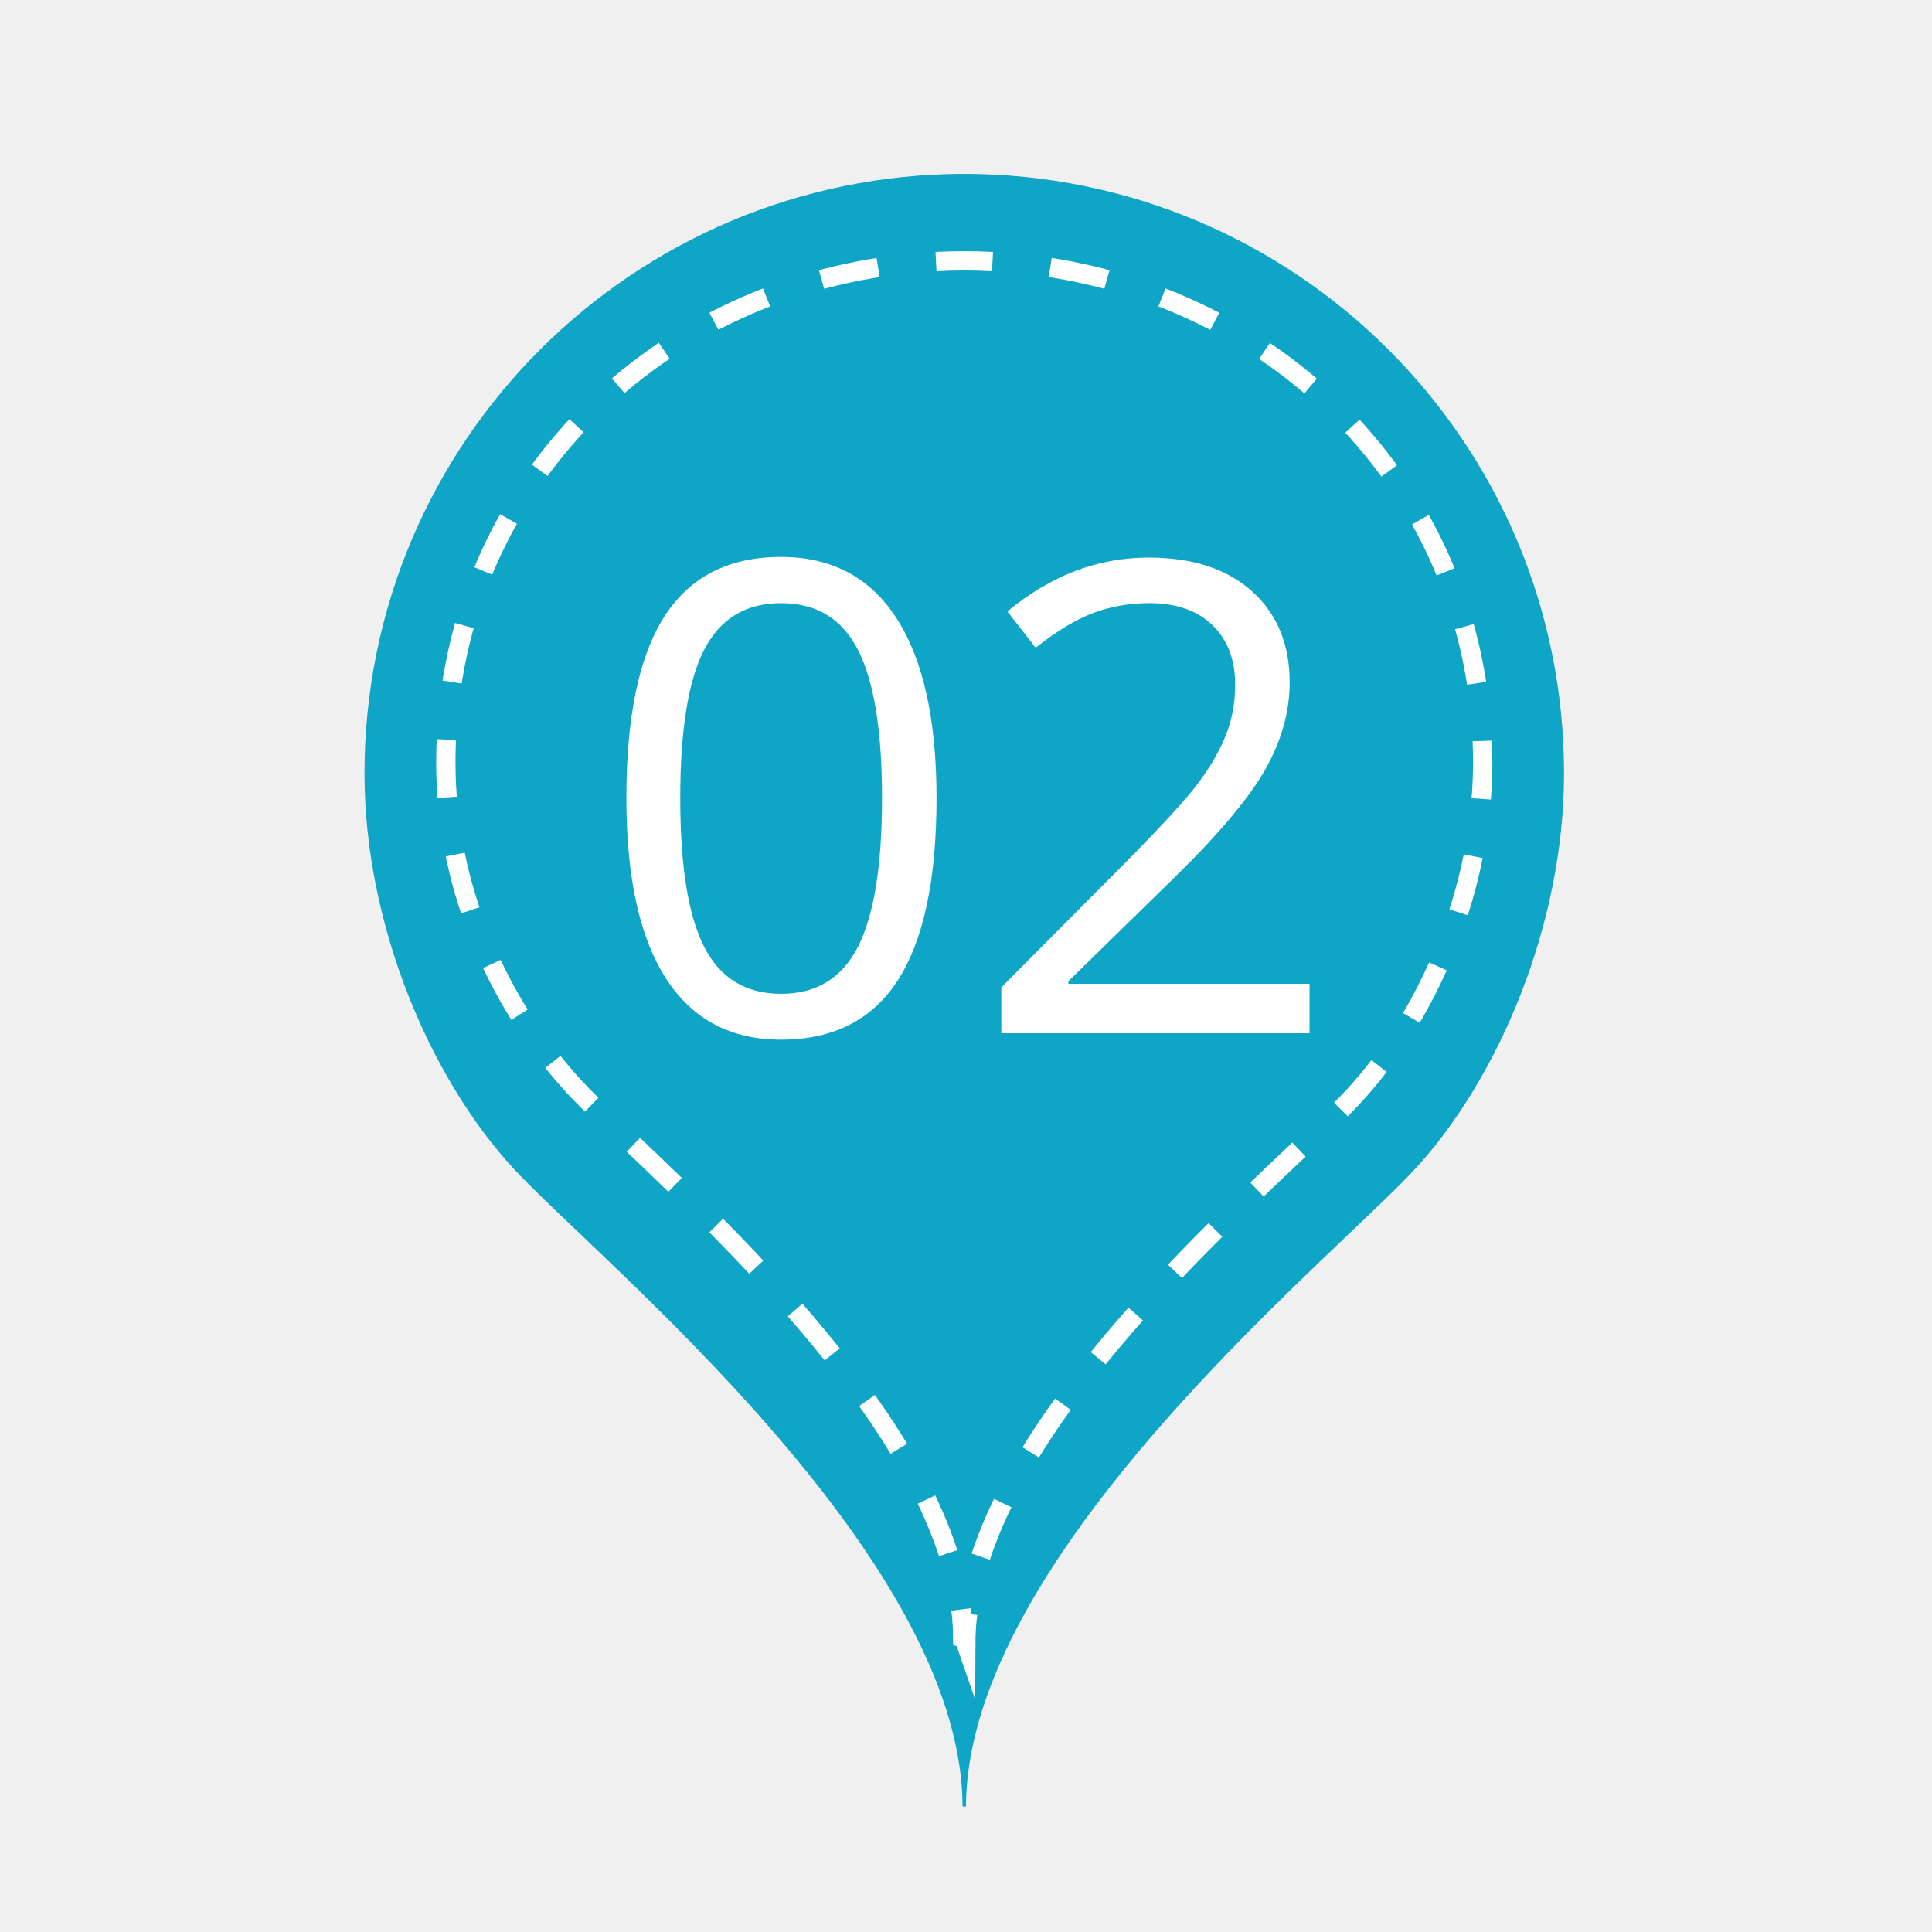
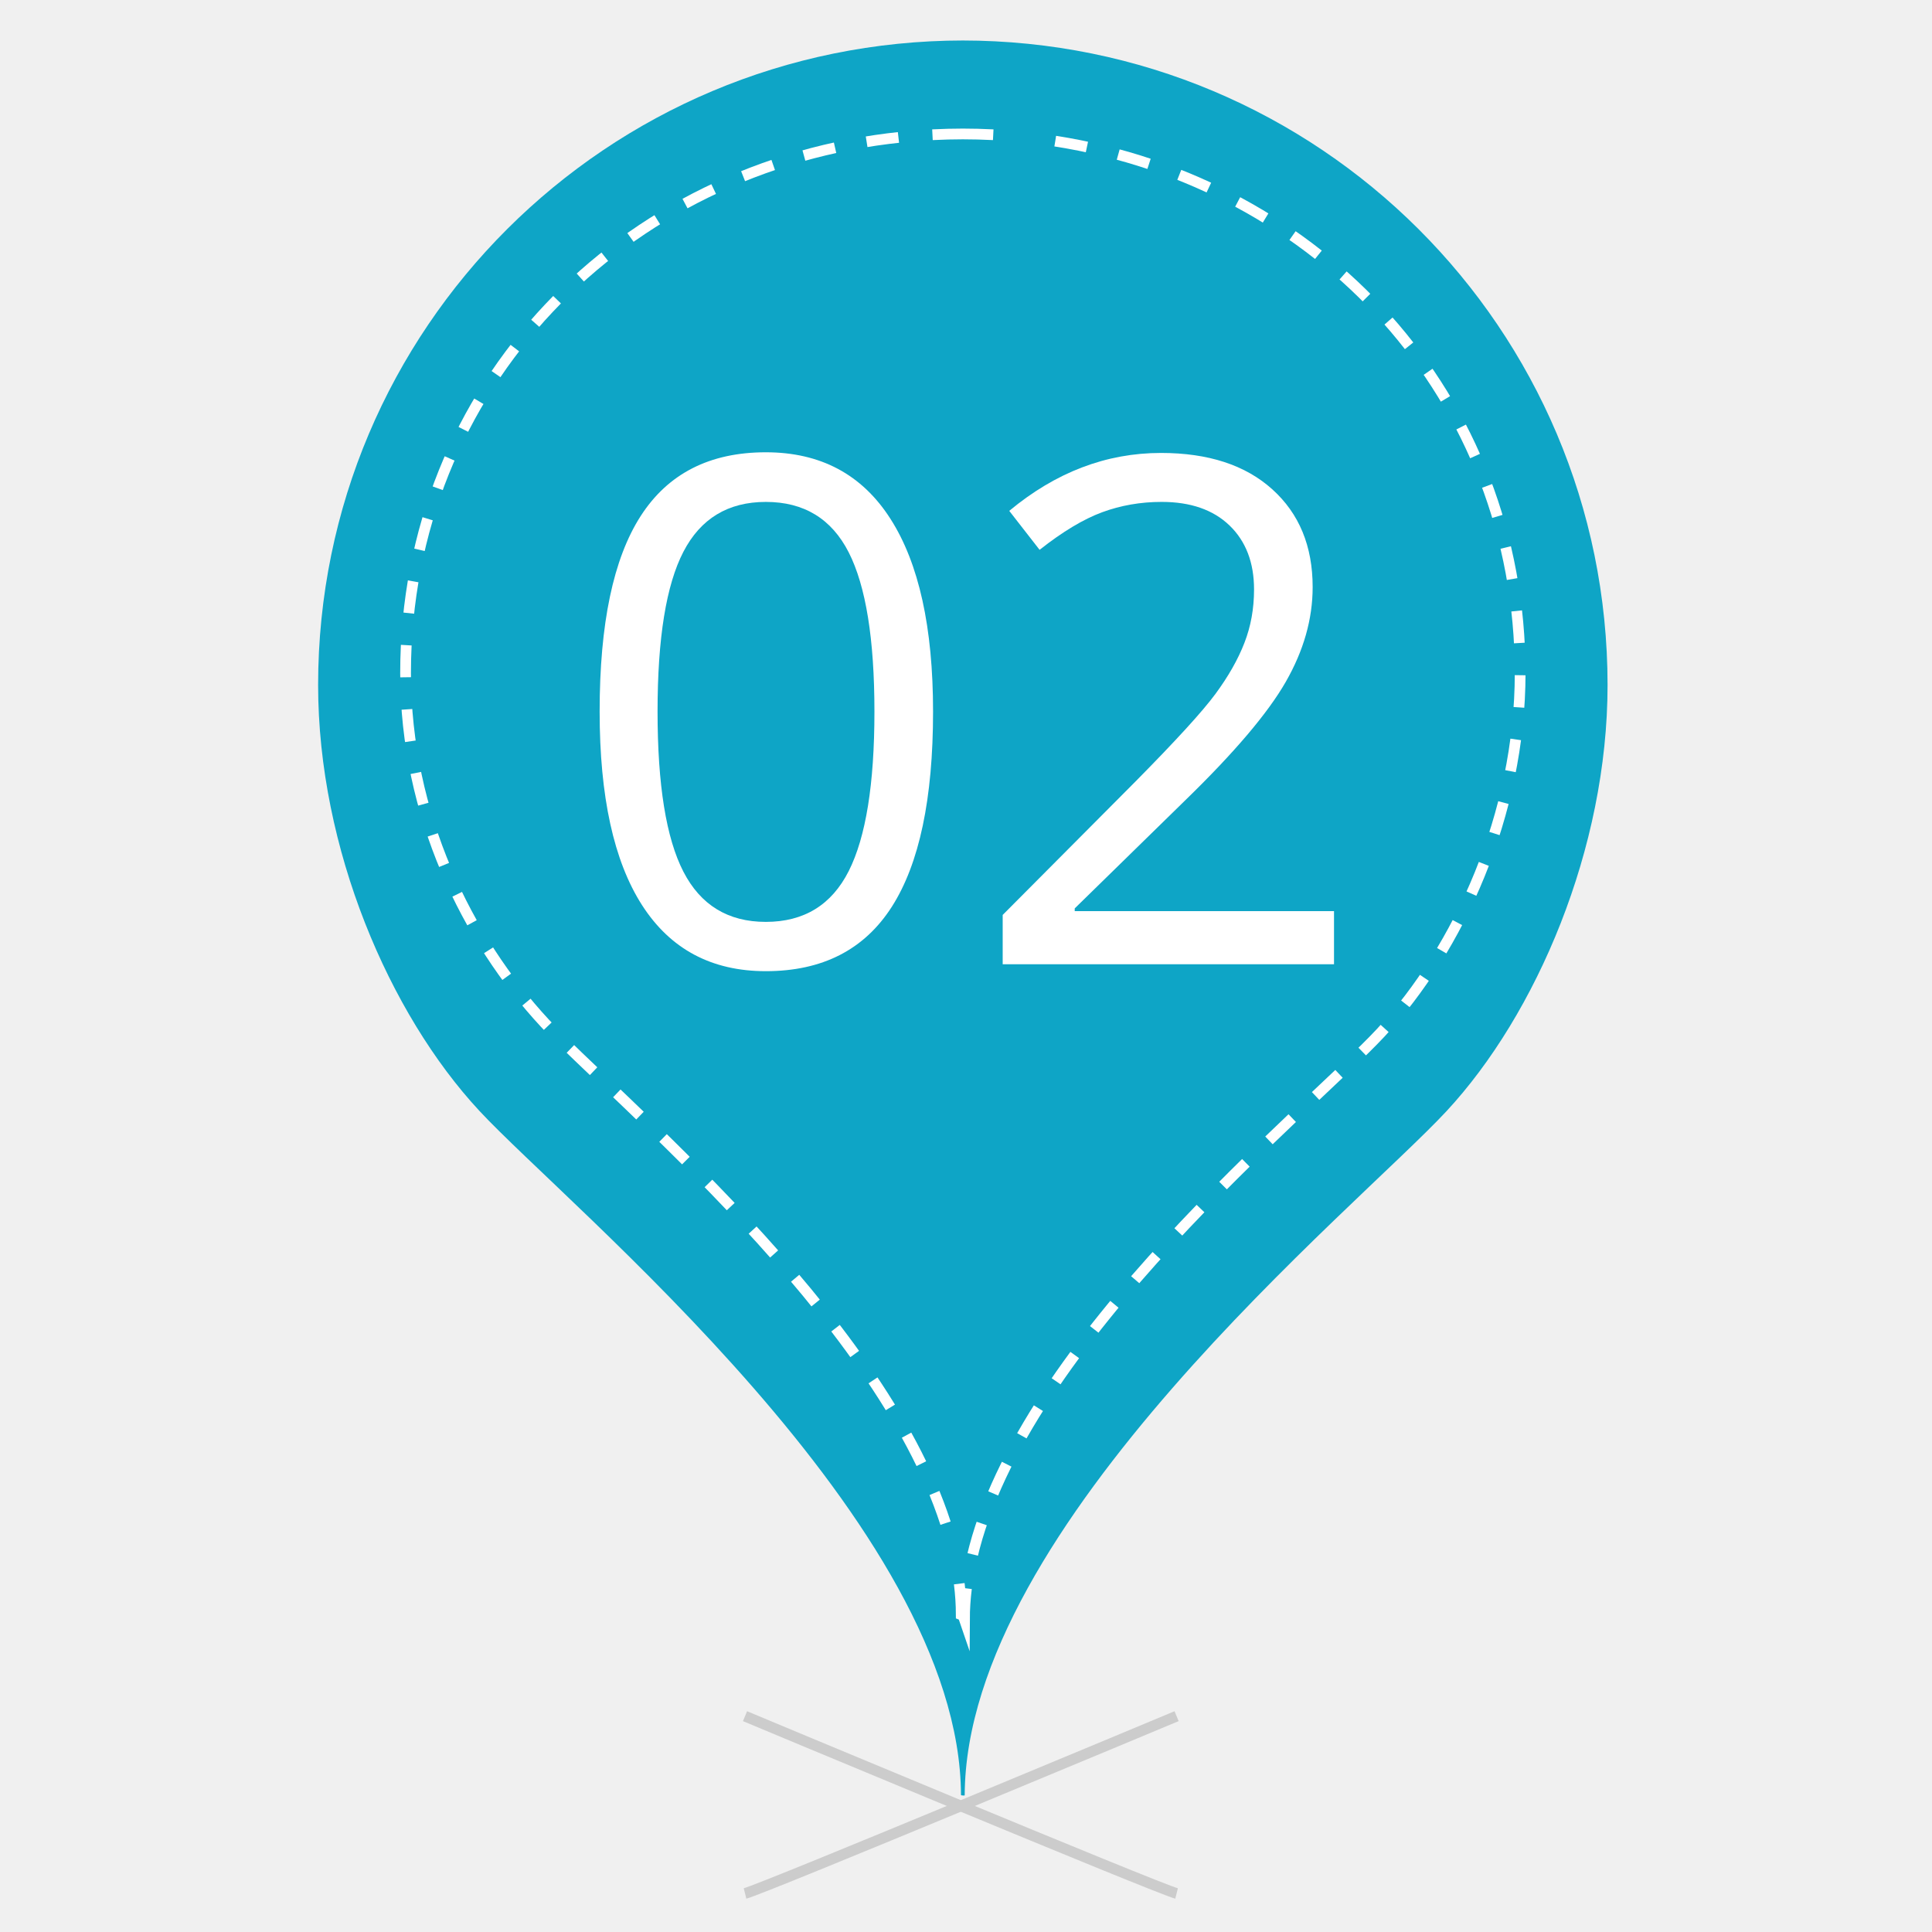
- <svg xmlns="http://www.w3.org/2000/svg" version="1.1" id="Layer_1" x="0px" y="0px" width="100px" height="100px" viewBox="0 0 100 100" enable-background="new 0 0 100 100" xml:space="preserve">
-   <path fill="#0EA5C6" d="M49.859,93.5l-0.039-0.016c-0.038-13-18.875-28.297-23.198-32.955s-7.756-12.618-7.756-20.494  C18.866,22.866,32.784,9,49.953,9h-0.086c17.169,0,31.087,13.866,31.087,31.036c0,7.876-3.433,15.861-7.756,20.519  S50.038,80.497,50,93.497l-0.039,0.01L49.859,93.5z" />
+ <svg xmlns="http://www.w3.org/2000/svg" version="1.1" id="Layer_1" x="0px" y="0px" width="180px" height="180px" viewBox="0 0 180 180" enable-background="new 0 0 180 180" xml:space="preserve">
+   <path fill="#FFFFFF" stroke="#CCCCCC" stroke-miterlimit="10" d="M69.413,176.409c1.739-0.435,40.207-16.517,40.207-16.517" />
+   <path fill="#FFFFFF" stroke="#CCCCCC" stroke-miterlimit="10" d="M109.619,176.409c-1.738-0.435-40.207-16.517-40.207-16.517" />
+   <path fill="#0EA5C6" d="M89.607,167.273l-0.075-0.03c-0.073-25.153-36.522-54.752-44.887-63.766  c-8.365-9.013-15.007-24.415-15.007-39.654c0-33.221,26.931-60.051,60.151-60.051h-0.167c33.221,0,60.151,26.83,60.151,60.053  c0,15.239-6.642,30.688-15.007,39.702c-8.364,9.013-44.813,38.587-44.887,63.741l-0.074,0.019L89.607,167.273z" />
  <g>
    <g>
-       <path fill="none" stroke="#FFFFFF" stroke-miterlimit="10" d="M50.084,83.531c-0.062,0.501-0.095,1-0.097,1.495l-0.034-0.099    l-0.088-0.114L49.833,84.8c-0.001-0.494-0.034-0.993-0.096-1.494" />
-       <path fill="none" stroke="#FFFFFF" stroke-miterlimit="10" stroke-dasharray="2.993,2.993" d="M49.075,80.39    C45.819,70.313,33.036,59.822,29.78,56.313c-3.737-4.027-6.704-10.043-6.704-16.851c0-13.828,10.444-24.427,23.875-25.809" />
-       <path fill="none" stroke="#FFFFFF" stroke-miterlimit="10" d="M48.447,13.538c0.497-0.025,0.997-0.038,1.5-0.038h-0.074    c0.503,0,1.003,0.013,1.5,0.038" />
-       <path fill="none" stroke="#FFFFFF" stroke-miterlimit="10" stroke-dasharray="3,3" d="M54.359,13.846    c12.706,1.985,22.385,12.304,22.385,25.617c0,6.808-2.966,13.279-6.703,17.305c-3.411,3.676-17.276,14.824-19.693,25.286" />
+       <path fill="none" stroke="#FFFFFF" stroke-miterlimit="10" d="M90.043,147.985c-0.121,0.97-0.184,1.935-0.188,2.891l-0.065-0.19    l-0.17-0.221l-0.062-0.024c-0.002-0.954-0.066-1.923-0.186-2.89" />
+       <path fill="none" stroke="#FFFFFF" stroke-miterlimit="10" stroke-dasharray="2.993,2.993" d="M88.092,141.908    c-6.301-19.5-31.035-39.798-37.335-46.59c-7.231-7.79-12.971-19.431-12.971-32.604c0-26.756,20.208-47.264,46.196-49.939" />
+       <path fill="none" stroke="#FFFFFF" stroke-miterlimit="10" d="M86.875,12.553c0.962-0.048,1.93-0.074,2.902-0.074h-0.142    c0.973,0,1.939,0.025,2.902,0.074" />
+       <path fill="none" stroke="#FFFFFF" stroke-miterlimit="10" stroke-dasharray="3,3" d="M98.316,13.149    c24.583,3.841,43.313,23.807,43.313,49.566c0,13.173-5.74,25.695-12.97,33.483c-6.601,7.112-33.427,28.684-38.106,48.929" />
    </g>
  </g>
  <g>
-     <path fill="#FFFFFF" d="M48.475,41.312c0,4.195-0.662,7.327-1.984,9.396c-1.323,2.069-3.345,3.104-6.068,3.104   c-2.612,0-4.599-1.06-5.96-3.179c-1.361-2.119-2.042-5.227-2.042-9.322c0-4.228,0.658-7.365,1.976-9.413   c1.317-2.047,3.326-3.071,6.026-3.071c2.634,0,4.634,1.068,6.001,3.204C47.791,34.167,48.475,37.261,48.475,41.312z M35.21,41.312   c0,3.531,0.415,6.101,1.245,7.711s2.152,2.416,3.968,2.416c1.837,0,3.168-0.816,3.993-2.449c0.824-1.632,1.237-4.192,1.237-7.678   s-0.413-6.04-1.237-7.662c-0.825-1.621-2.156-2.432-3.993-2.432c-1.815,0-3.138,0.8-3.968,2.399   C35.625,35.216,35.21,37.781,35.21,41.312z" />
-     <path fill="#FFFFFF" d="M67.782,53.48H51.828v-2.374l6.392-6.425c1.948-1.97,3.231-3.375,3.852-4.217   c0.62-0.841,1.085-1.66,1.395-2.457s0.465-1.654,0.465-2.573c0-1.295-0.393-2.321-1.179-3.08c-0.786-0.758-1.876-1.137-3.271-1.137   c-1.007,0-1.962,0.166-2.864,0.498c-0.901,0.332-1.906,0.936-3.013,1.81l-1.461-1.876c2.235-1.859,4.671-2.789,7.305-2.789   c2.28,0,4.067,0.584,5.362,1.751c1.295,1.168,1.942,2.737,1.942,4.707c0,1.539-0.432,3.061-1.295,4.565   c-0.863,1.505-2.479,3.409-4.848,5.711l-5.313,5.196v0.133h12.484V53.48z" />
+     <path fill="#FFFFFF" d="M86.931,66.294c0,8.117-1.281,14.178-3.839,18.181c-2.56,4.004-6.473,6.007-11.742,6.007   c-5.053,0-8.898-2.052-11.532-6.152c-2.633-4.1-3.951-10.113-3.951-18.037c0-8.181,1.273-14.251,3.823-18.214   c2.548-3.96,6.437-5.941,11.66-5.941c5.097,0,8.967,2.066,11.611,6.2C85.607,52.468,86.931,58.455,86.931,66.294z M61.263,66.294   c0,6.832,0.803,11.805,2.409,14.92c1.606,3.115,4.164,4.676,7.677,4.676c3.555,0,6.13-1.58,7.727-4.739   c1.595-3.159,2.393-8.112,2.393-14.857s-0.798-11.687-2.393-14.826c-1.597-3.136-4.172-4.706-7.727-4.706   c-3.511,0-6.071,1.549-7.677,4.643C62.066,54.498,61.263,59.462,61.263,66.294z" />
+     <path fill="#FFFFFF" d="M124.289,89.839H93.418v-4.596l12.37-12.43c3.768-3.813,6.25-6.53,7.451-8.16   c1.199-1.627,2.101-3.211,2.699-4.754c0.601-1.542,0.899-3.2,0.899-4.978c0-2.506-0.76-4.492-2.281-5.96   c-1.521-1.466-3.631-2.2-6.327-2.2c-1.951,0-3.799,0.321-5.543,0.963c-1.744,0.643-3.688,1.811-5.829,3.502l-2.827-3.63   C98.354,44,103.066,42.2,108.165,42.2c4.409,0,7.867,1.13,10.373,3.389c2.507,2.259,3.759,5.296,3.759,9.107   c0,2.978-0.838,5.923-2.507,8.833c-1.668,2.913-4.796,6.597-9.381,11.05L100.13,84.633v0.257h24.157v4.949H124.289z" />
  </g>
</svg>
